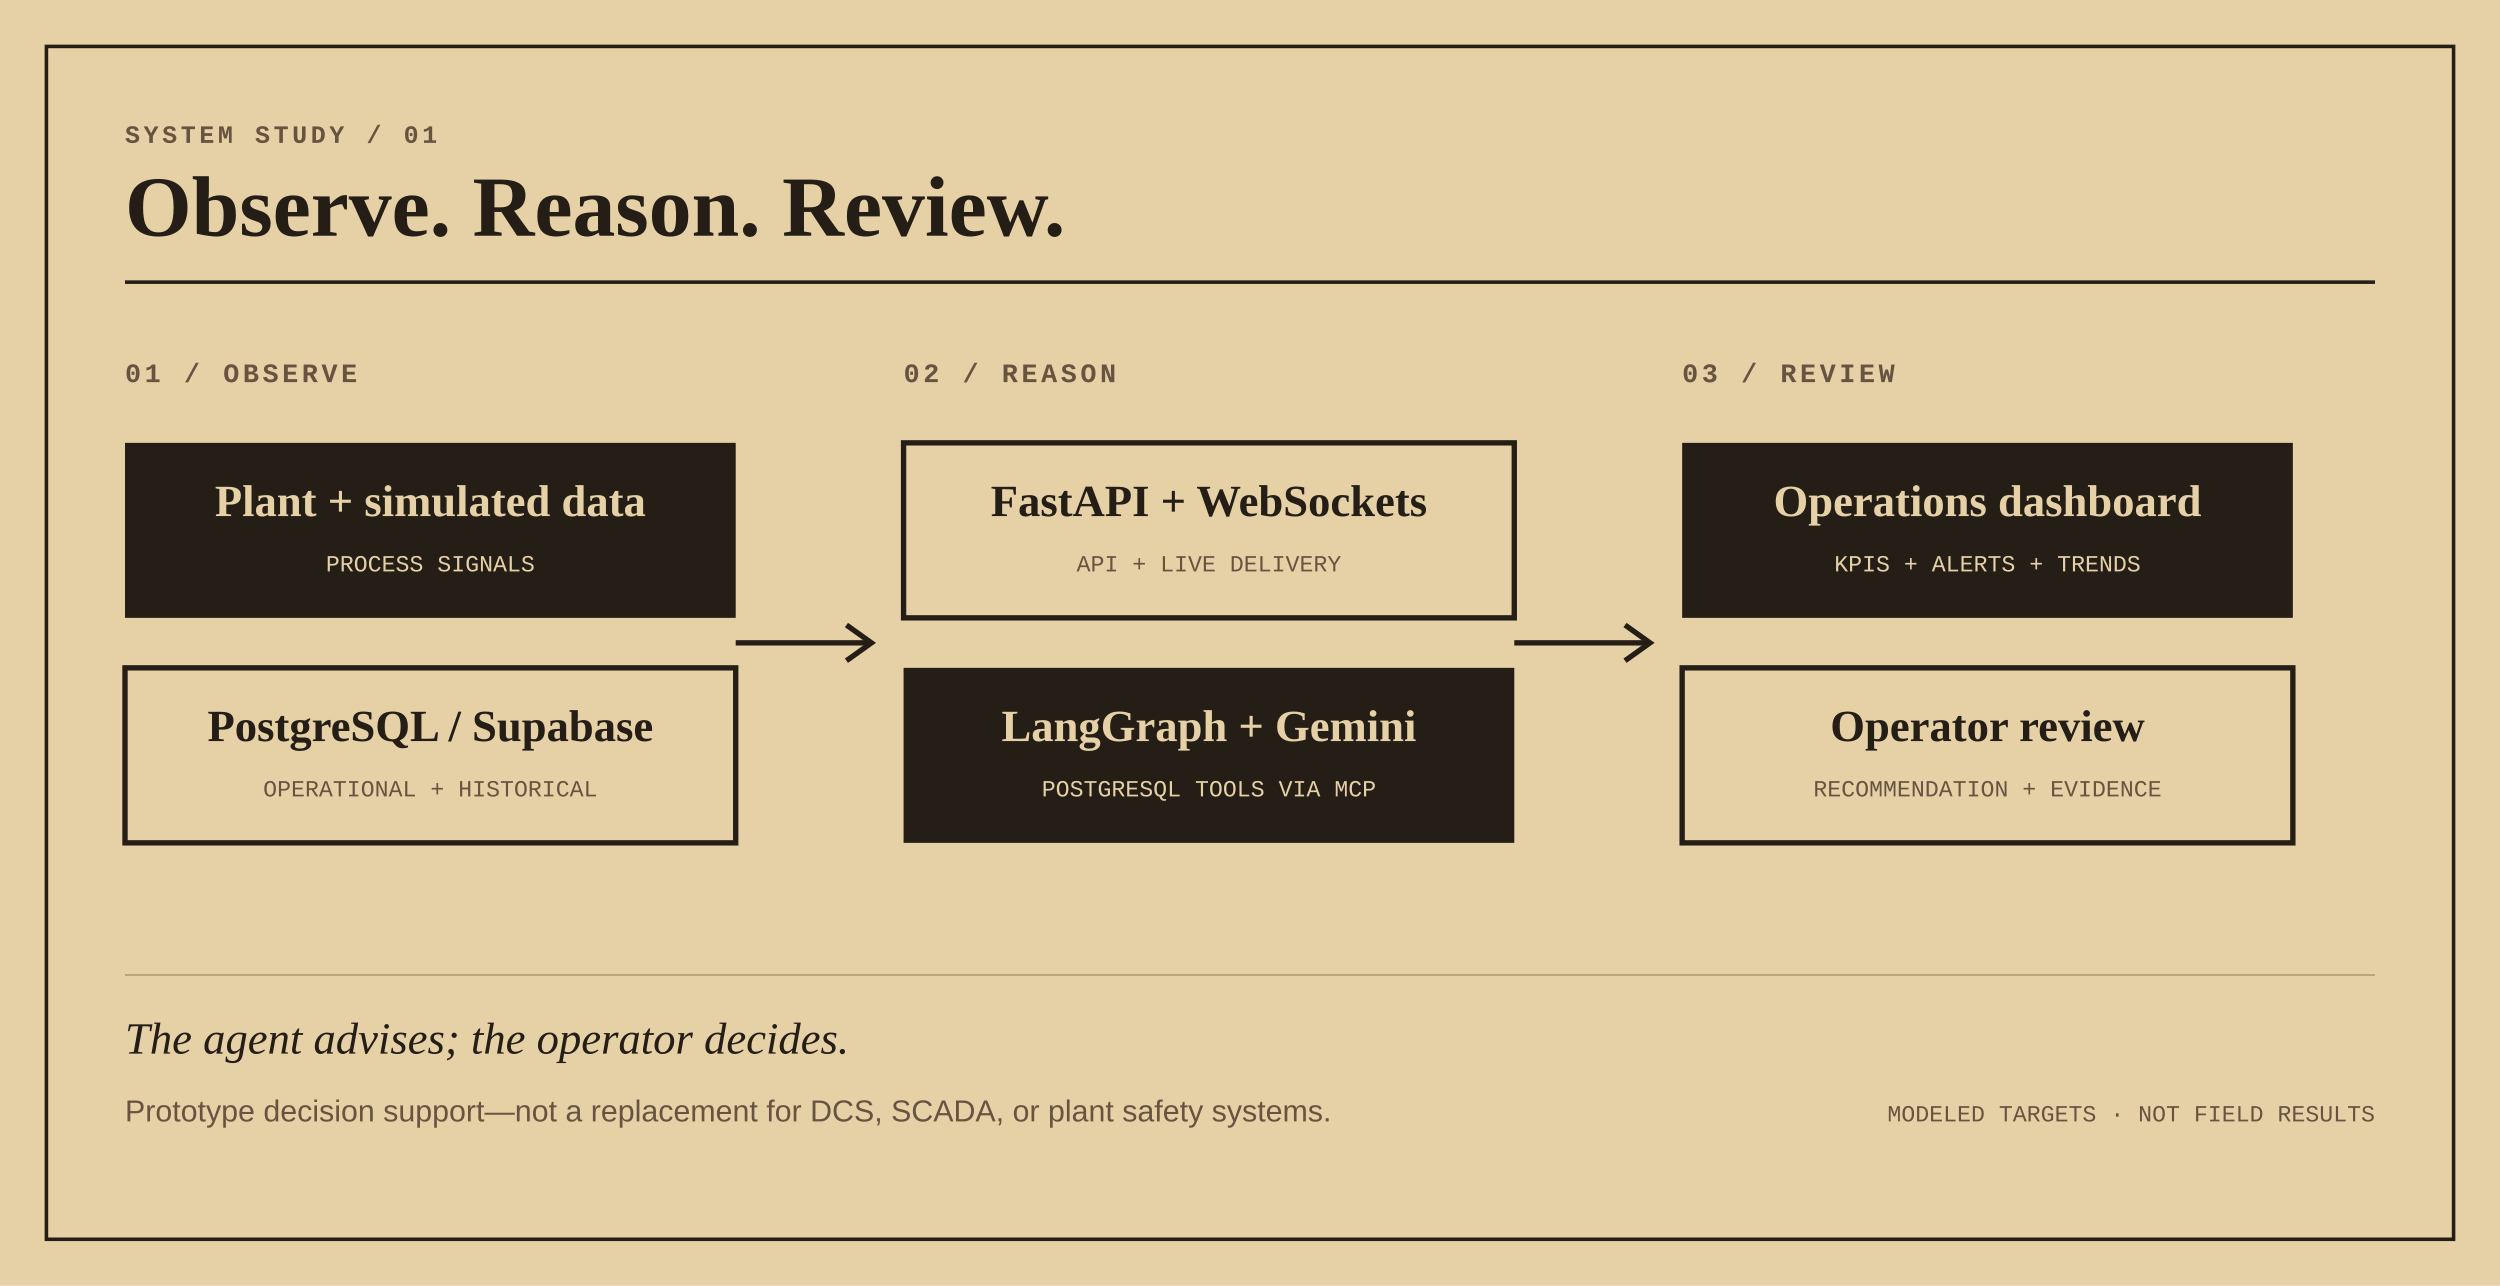
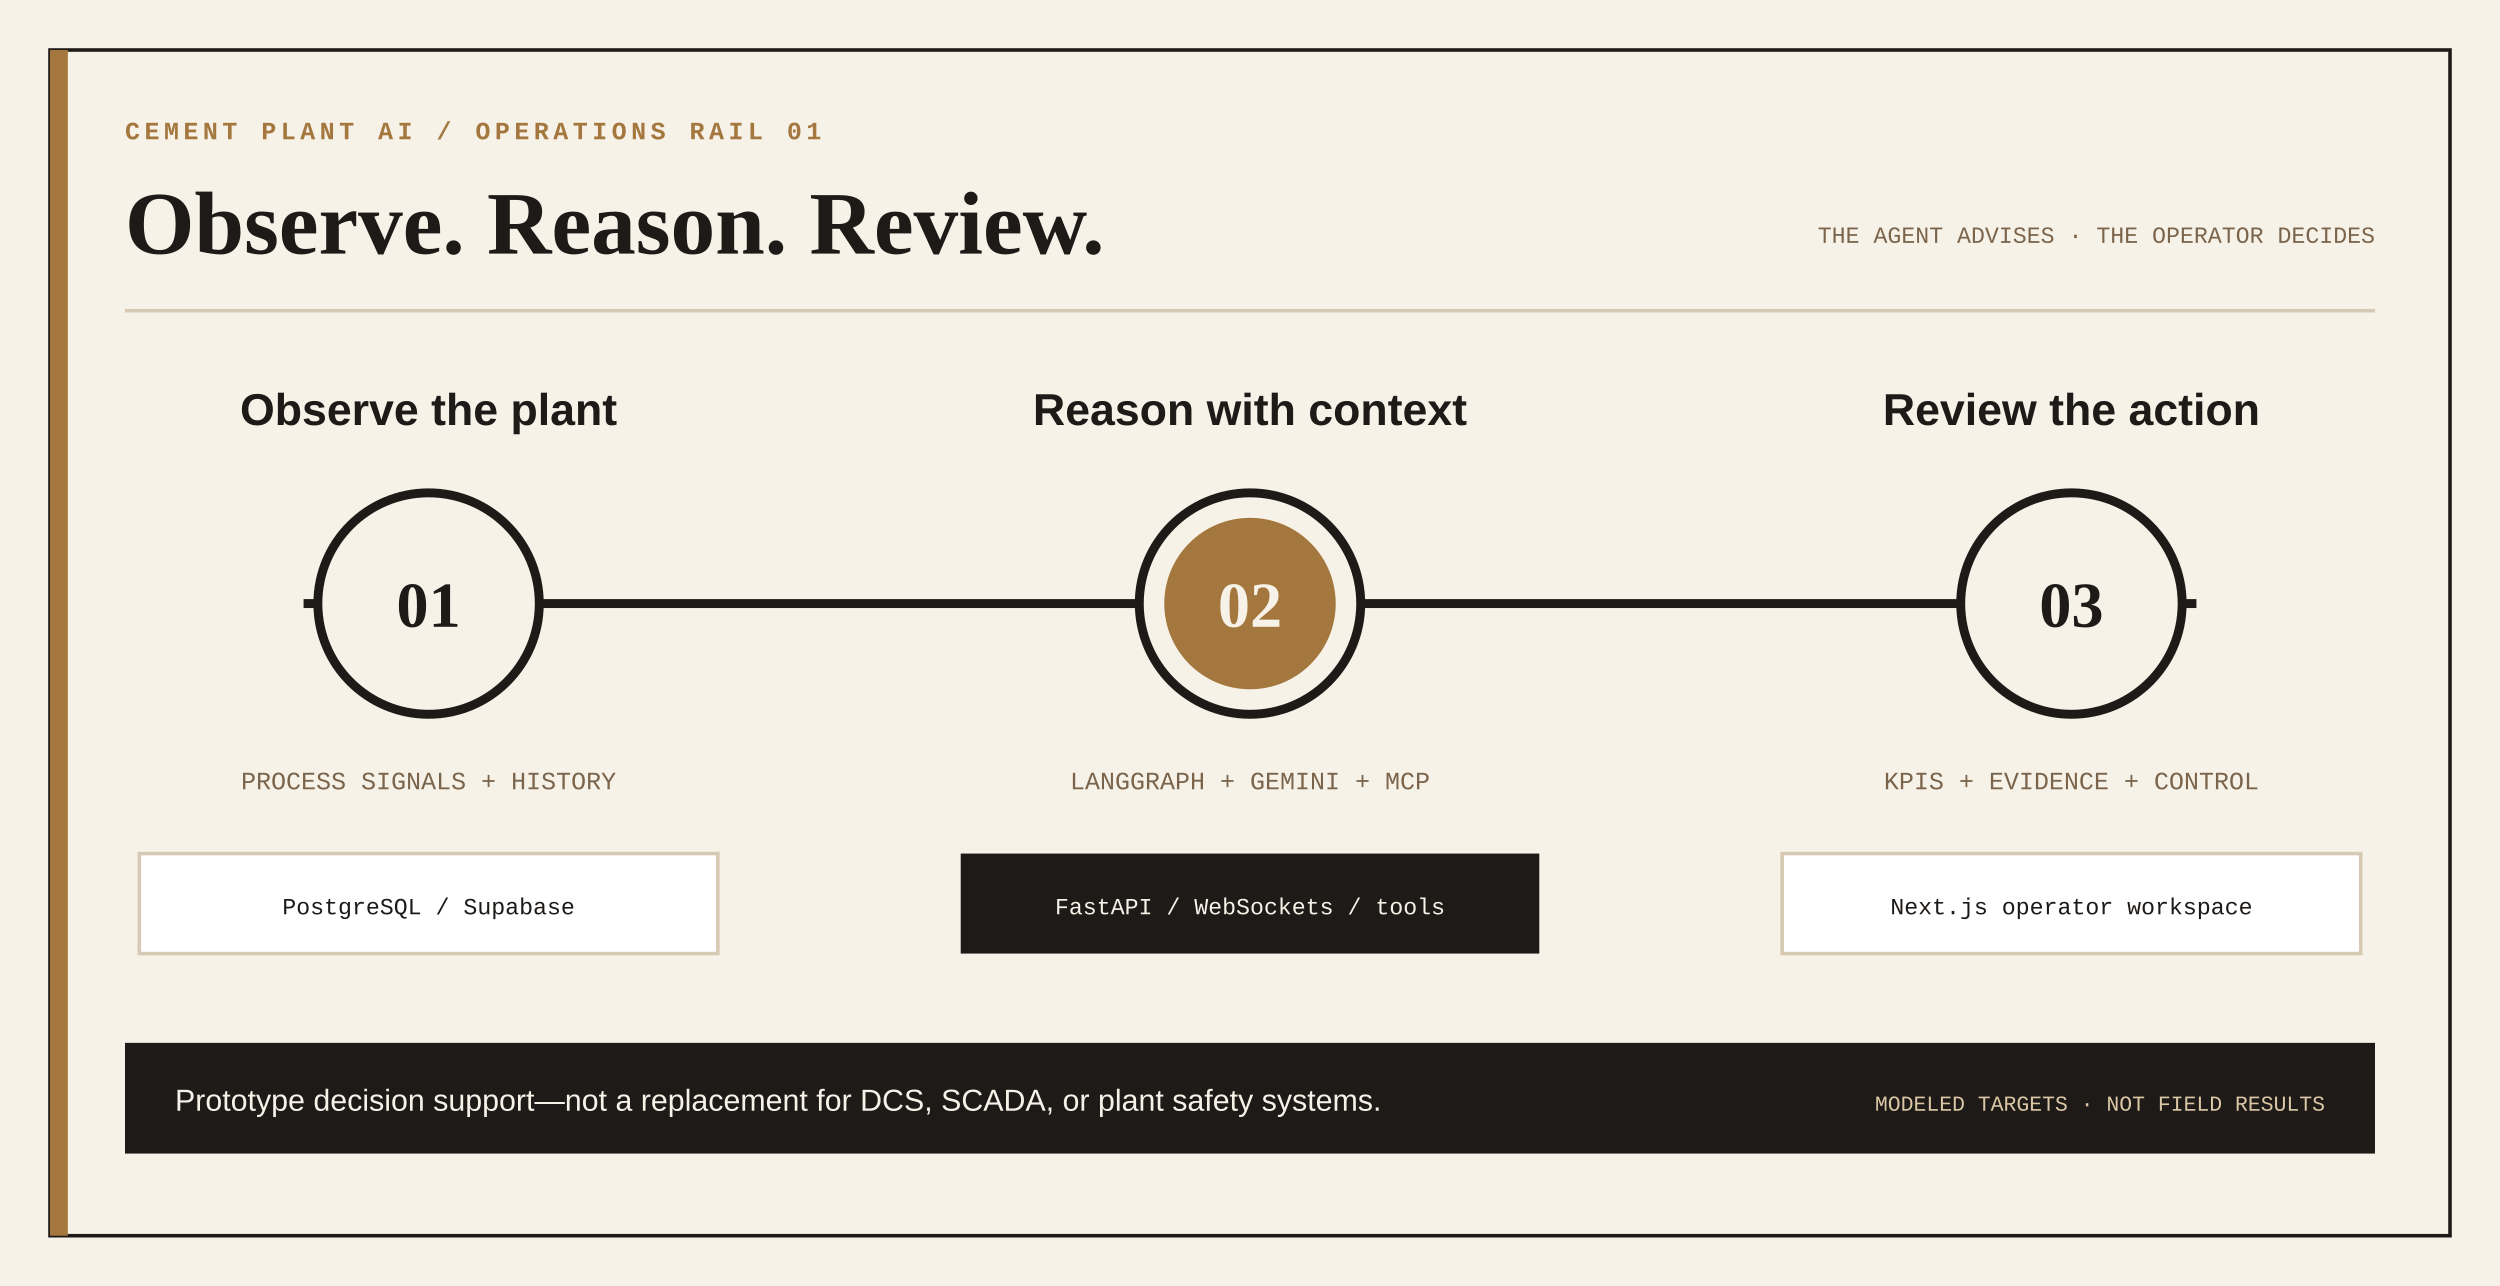
<svg xmlns="http://www.w3.org/2000/svg" width="1400" height="720" viewBox="0 0 1400 720" role="img" aria-labelledby="title desc">
-   <rect width="1400" height="720" fill="#E6D1A7" />
-   <rect x="26" y="26" width="1348" height="668" fill="none" stroke="#241E16" stroke-width="2" />
-   <text x="70" y="80" fill="#665441" font-family="Courier New, monospace" font-size="14" font-weight="700" letter-spacing="2">SYSTEM STUDY / 01</text>
-   <text x="70" y="132" fill="#241E16" font-family="Georgia, Times New Roman, serif" font-size="48" font-weight="700">Observe. Reason. Review.</text>
-   <line x1="70" y1="158" x2="1330" y2="158" stroke="#241E16" stroke-width="2" />
-   <text x="70" y="214" fill="#665441" font-family="Courier New, monospace" font-size="15" font-weight="700" letter-spacing="2">01 / OBSERVE</text>
-   <text x="506" y="214" fill="#665441" font-family="Courier New, monospace" font-size="15" font-weight="700" letter-spacing="2">02 / REASON</text>
-   <text x="942" y="214" fill="#665441" font-family="Courier New, monospace" font-size="15" font-weight="700" letter-spacing="2">03 / REVIEW</text>
-   <rect x="70" y="248" width="342" height="98" fill="#241E16" />
-   <text x="241" y="289" fill="#E6D1A7" font-family="Georgia, Times New Roman, serif" font-size="25" font-weight="700" text-anchor="middle">Plant + simulated data</text>
-   <text x="241" y="320" fill="#E6D1A7" font-family="Courier New, monospace" font-size="13" text-anchor="middle">PROCESS SIGNALS</text>
-   <rect x="70" y="374" width="342" height="98" fill="none" stroke="#241E16" stroke-width="3" />
-   <text x="241" y="415" fill="#241E16" font-family="Georgia, Times New Roman, serif" font-size="25" font-weight="700" text-anchor="middle">PostgreSQL / Supabase</text>
-   <text x="241" y="446" fill="#665441" font-family="Courier New, monospace" font-size="13" text-anchor="middle">OPERATIONAL + HISTORICAL</text>
-   <rect x="506" y="248" width="342" height="98" fill="none" stroke="#241E16" stroke-width="3" />
-   <text x="677" y="289" fill="#241E16" font-family="Georgia, Times New Roman, serif" font-size="25" font-weight="700" text-anchor="middle">FastAPI + WebSockets</text>
-   <text x="677" y="320" fill="#665441" font-family="Courier New, monospace" font-size="13" text-anchor="middle">API + LIVE DELIVERY</text>
-   <rect x="506" y="374" width="342" height="98" fill="#241E16" />
-   <text x="677" y="415" fill="#E6D1A7" font-family="Georgia, Times New Roman, serif" font-size="25" font-weight="700" text-anchor="middle">LangGraph + Gemini</text>
-   <text x="677" y="446" fill="#E6D1A7" font-family="Courier New, monospace" font-size="13" text-anchor="middle">POSTGRESQL TOOLS VIA MCP</text>
-   <rect x="942" y="248" width="342" height="98" fill="#241E16" />
-   <text x="1113" y="289" fill="#E6D1A7" font-family="Georgia, Times New Roman, serif" font-size="25" font-weight="700" text-anchor="middle">Operations dashboard</text>
-   <text x="1113" y="320" fill="#E6D1A7" font-family="Courier New, monospace" font-size="13" text-anchor="middle">KPIS + ALERTS + TRENDS</text>
-   <rect x="942" y="374" width="342" height="98" fill="none" stroke="#241E16" stroke-width="3" />
-   <text x="1113" y="415" fill="#241E16" font-family="Georgia, Times New Roman, serif" font-size="25" font-weight="700" text-anchor="middle">Operator review</text>
-   <text x="1113" y="446" fill="#665441" font-family="Courier New, monospace" font-size="13" text-anchor="middle">RECOMMENDATION + EVIDENCE</text>
-   <g fill="none" stroke="#241E16" stroke-width="3">
-     <line x1="412" y1="360" x2="486" y2="360" />
-     <path d="M474 350 L488 360 L474 370" />
-     <line x1="848" y1="360" x2="922" y2="360" />
-     <path d="M910 350 L924 360 L910 370" />
+   <rect width="1400" height="720" fill="#F7F2E8" />
+   <rect x="28" y="28" width="1344" height="664" fill="none" stroke="#1D1A17" stroke-width="2" />
+   <rect x="28" y="28" width="10" height="664" fill="#A4773F" />
+   <text x="70" y="78" fill="#A4773F" font-family="Courier New, monospace" font-size="14" font-weight="700" letter-spacing="2.5">CEMENT PLANT AI / OPERATIONS RAIL 01</text>
+   <text x="70" y="142" fill="#1D1A17" font-family="Georgia, Times New Roman, serif" font-size="50" font-weight="700">Observe. Reason. Review.</text>
+   <text x="1330" y="136" fill="#7A644B" font-family="Courier New, monospace" font-size="13" text-anchor="end">THE AGENT ADVISES · THE OPERATOR DECIDES</text>
+   <line x1="70" y1="174" x2="1330" y2="174" stroke="#D7C9B3" stroke-width="2" />
+   <line x1="170" y1="338" x2="1230" y2="338" stroke="#1D1A17" stroke-width="5" />
+   <g fill="#F7F2E8" stroke="#1D1A17" stroke-width="5">
+     <circle cx="240" cy="338" r="62" />
+     <circle cx="700" cy="338" r="62" />
+     <circle cx="1160" cy="338" r="62" />
  </g>
-   <line x1="70" y1="546" x2="1330" y2="546" stroke="#B6A079" stroke-width="1" />
-   <text x="70" y="590" fill="#241E16" font-family="Georgia, Times New Roman, serif" font-size="25" font-style="italic">The agent advises; the operator decides.</text>
-   <text x="70" y="628" fill="#665441" font-family="Arial, Helvetica, sans-serif" font-size="17">Prototype decision support—not a replacement for DCS, SCADA, or plant safety systems.</text>
-   <text x="1330" y="628" fill="#665441" font-family="Courier New, monospace" font-size="13" text-anchor="end">MODELED TARGETS · NOT FIELD RESULTS</text>
+   <circle cx="700" cy="338" r="48" fill="#A4773F" />
+   <g font-family="Georgia, Times New Roman, serif" font-size="36" font-weight="700" text-anchor="middle">
+     <text x="240" y="351" fill="#1D1A17">01</text>
+     <text x="700" y="351" fill="#F7F2E8">02</text>
+     <text x="1160" y="351" fill="#1D1A17">03</text>
+   </g>
+   <g font-family="Arial, Helvetica, sans-serif">
+     <text x="240" y="238" fill="#1D1A17" font-size="25" font-weight="700" text-anchor="middle">Observe the plant</text>
+     <text x="700" y="238" fill="#1D1A17" font-size="25" font-weight="700" text-anchor="middle">Reason with context</text>
+     <text x="1160" y="238" fill="#1D1A17" font-size="25" font-weight="700" text-anchor="middle">Review the action</text>
+     <g fill="#7A644B" font-family="Courier New, monospace" font-size="14" text-anchor="middle">
+       <text x="240" y="442">PROCESS SIGNALS + HISTORY</text>
+       <text x="700" y="442">LANGGRAPH + GEMINI + MCP</text>
+       <text x="1160" y="442">KPIS + EVIDENCE + CONTROL</text>
+     </g>
+   </g>
+   <g font-family="Courier New, monospace" font-size="13">
+     <rect x="78" y="478" width="324" height="56" fill="#FFFFFF" stroke="#D7C9B3" stroke-width="2" />
+     <text x="240" y="512" fill="#1D1A17" text-anchor="middle">PostgreSQL / Supabase</text>
+     <rect x="538" y="478" width="324" height="56" fill="#1D1A17" />
+     <text x="700" y="512" fill="#F7F2E8" text-anchor="middle">FastAPI / WebSockets / tools</text>
+     <rect x="998" y="478" width="324" height="56" fill="#FFFFFF" stroke="#D7C9B3" stroke-width="2" />
+     <text x="1160" y="512" fill="#1D1A17" text-anchor="middle">Next.js operator workspace</text>
+   </g>
+   <rect x="70" y="584" width="1260" height="62" fill="#1D1A17" />
+   <text x="98" y="622" fill="#F7F2E8" font-family="Arial, Helvetica, sans-serif" font-size="17">Prototype decision support—not a replacement for DCS, SCADA, or plant safety systems.</text>
+   <text x="1302" y="622" fill="#DCC8A6" font-family="Courier New, monospace" font-size="12" text-anchor="end">MODELED TARGETS · NOT FIELD RESULTS</text>
</svg>
